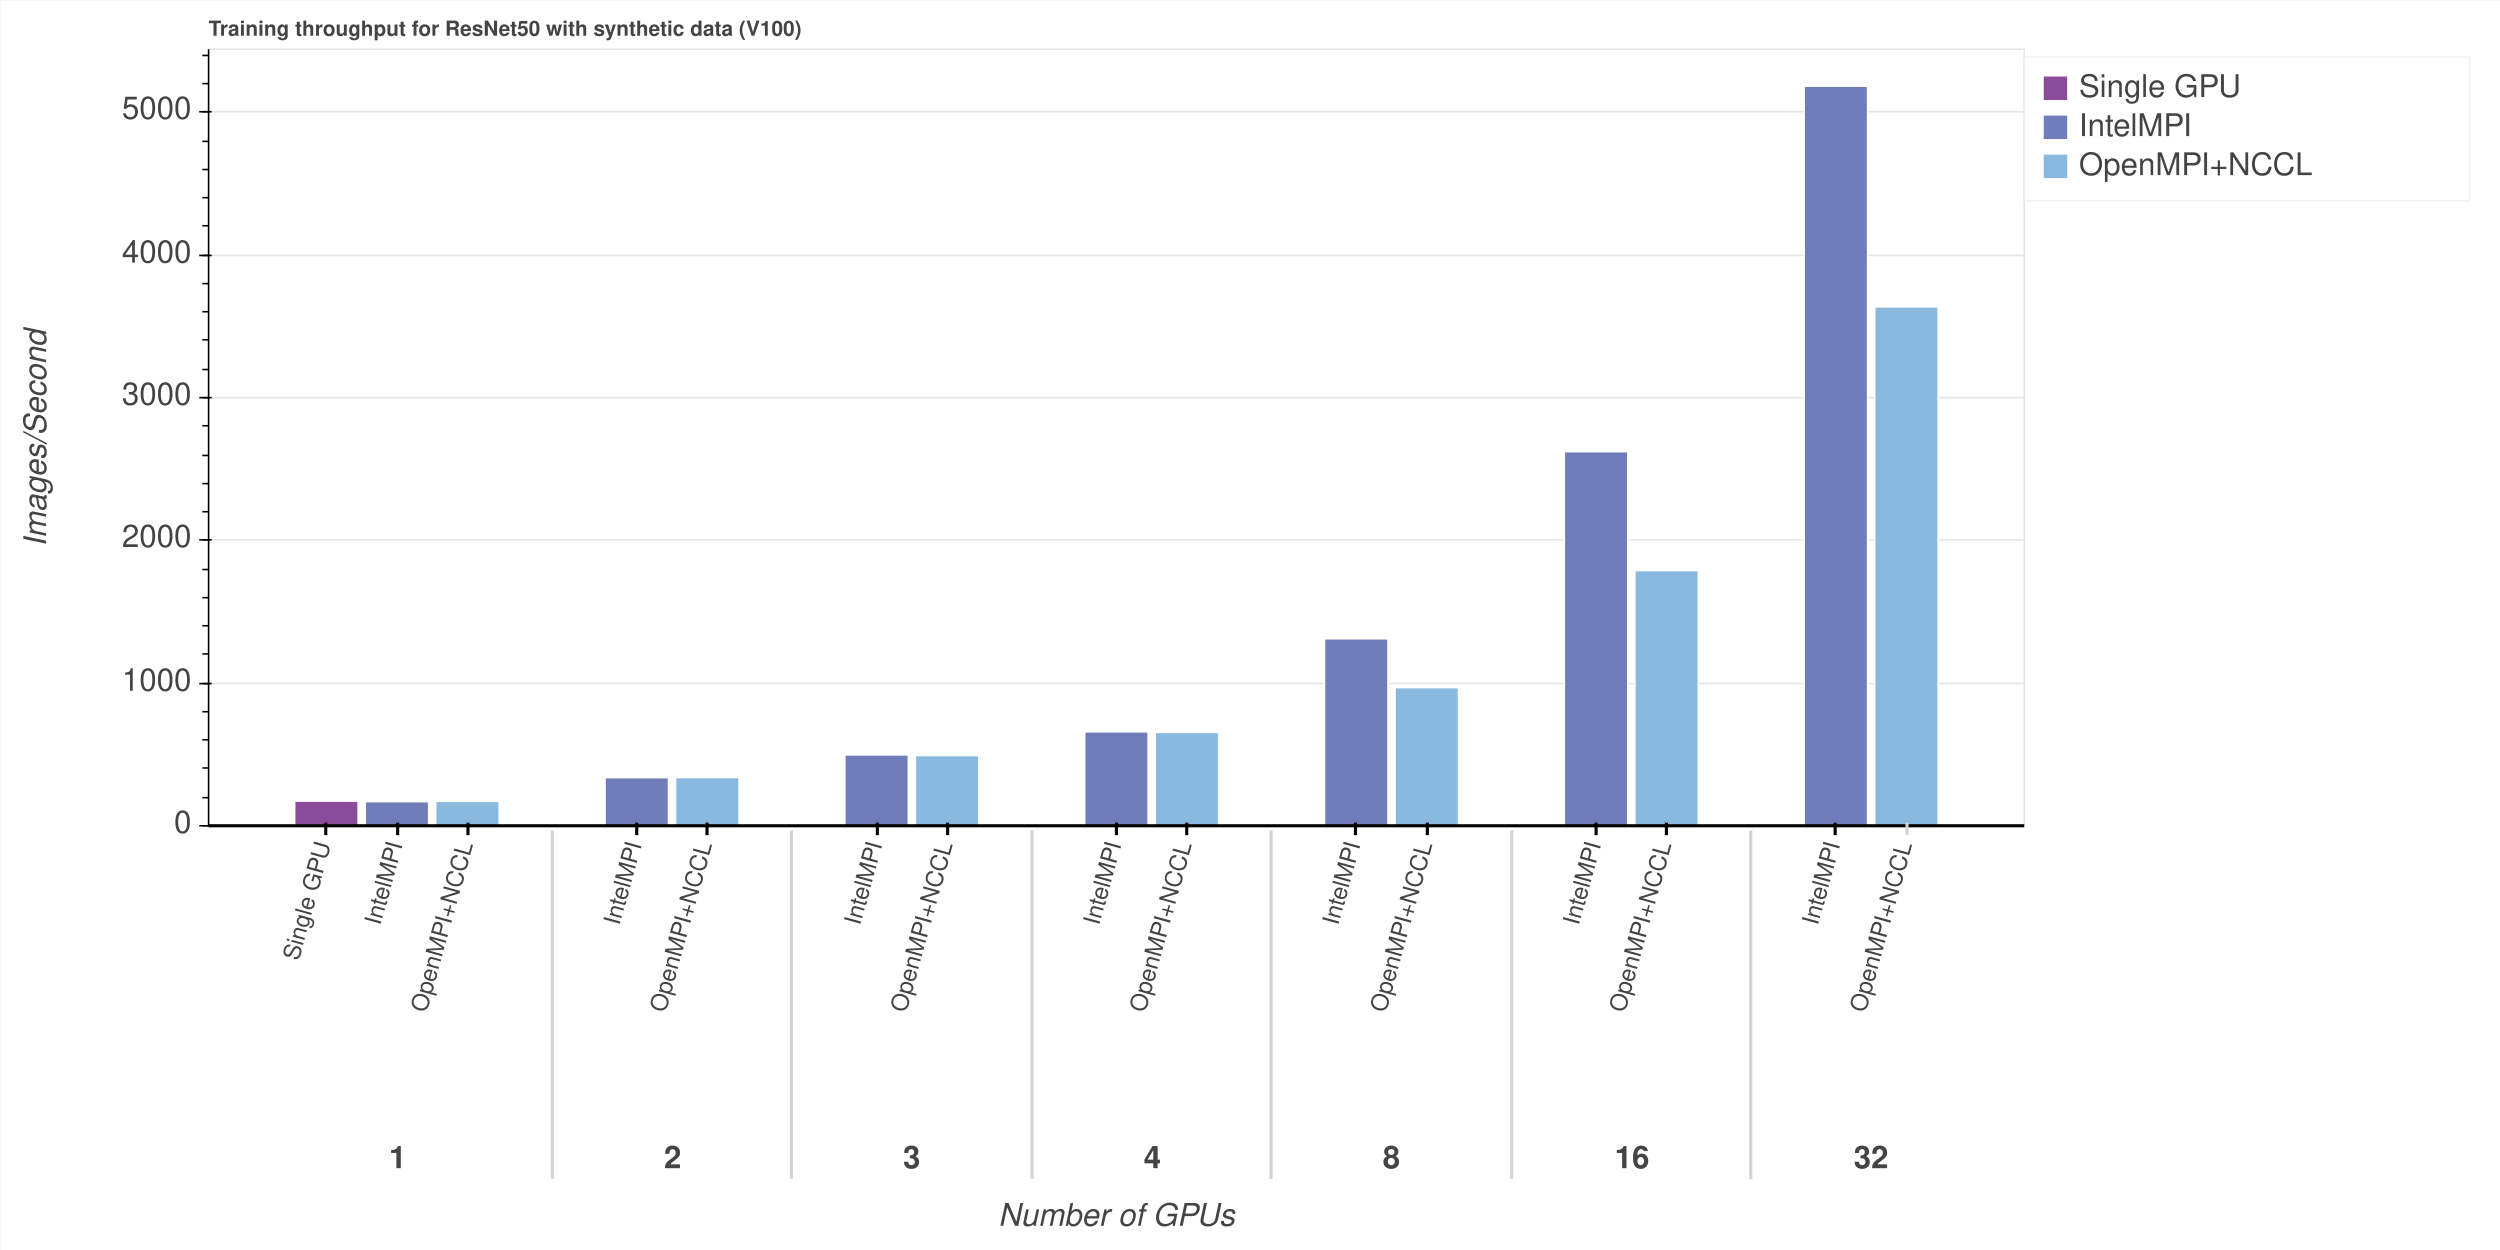
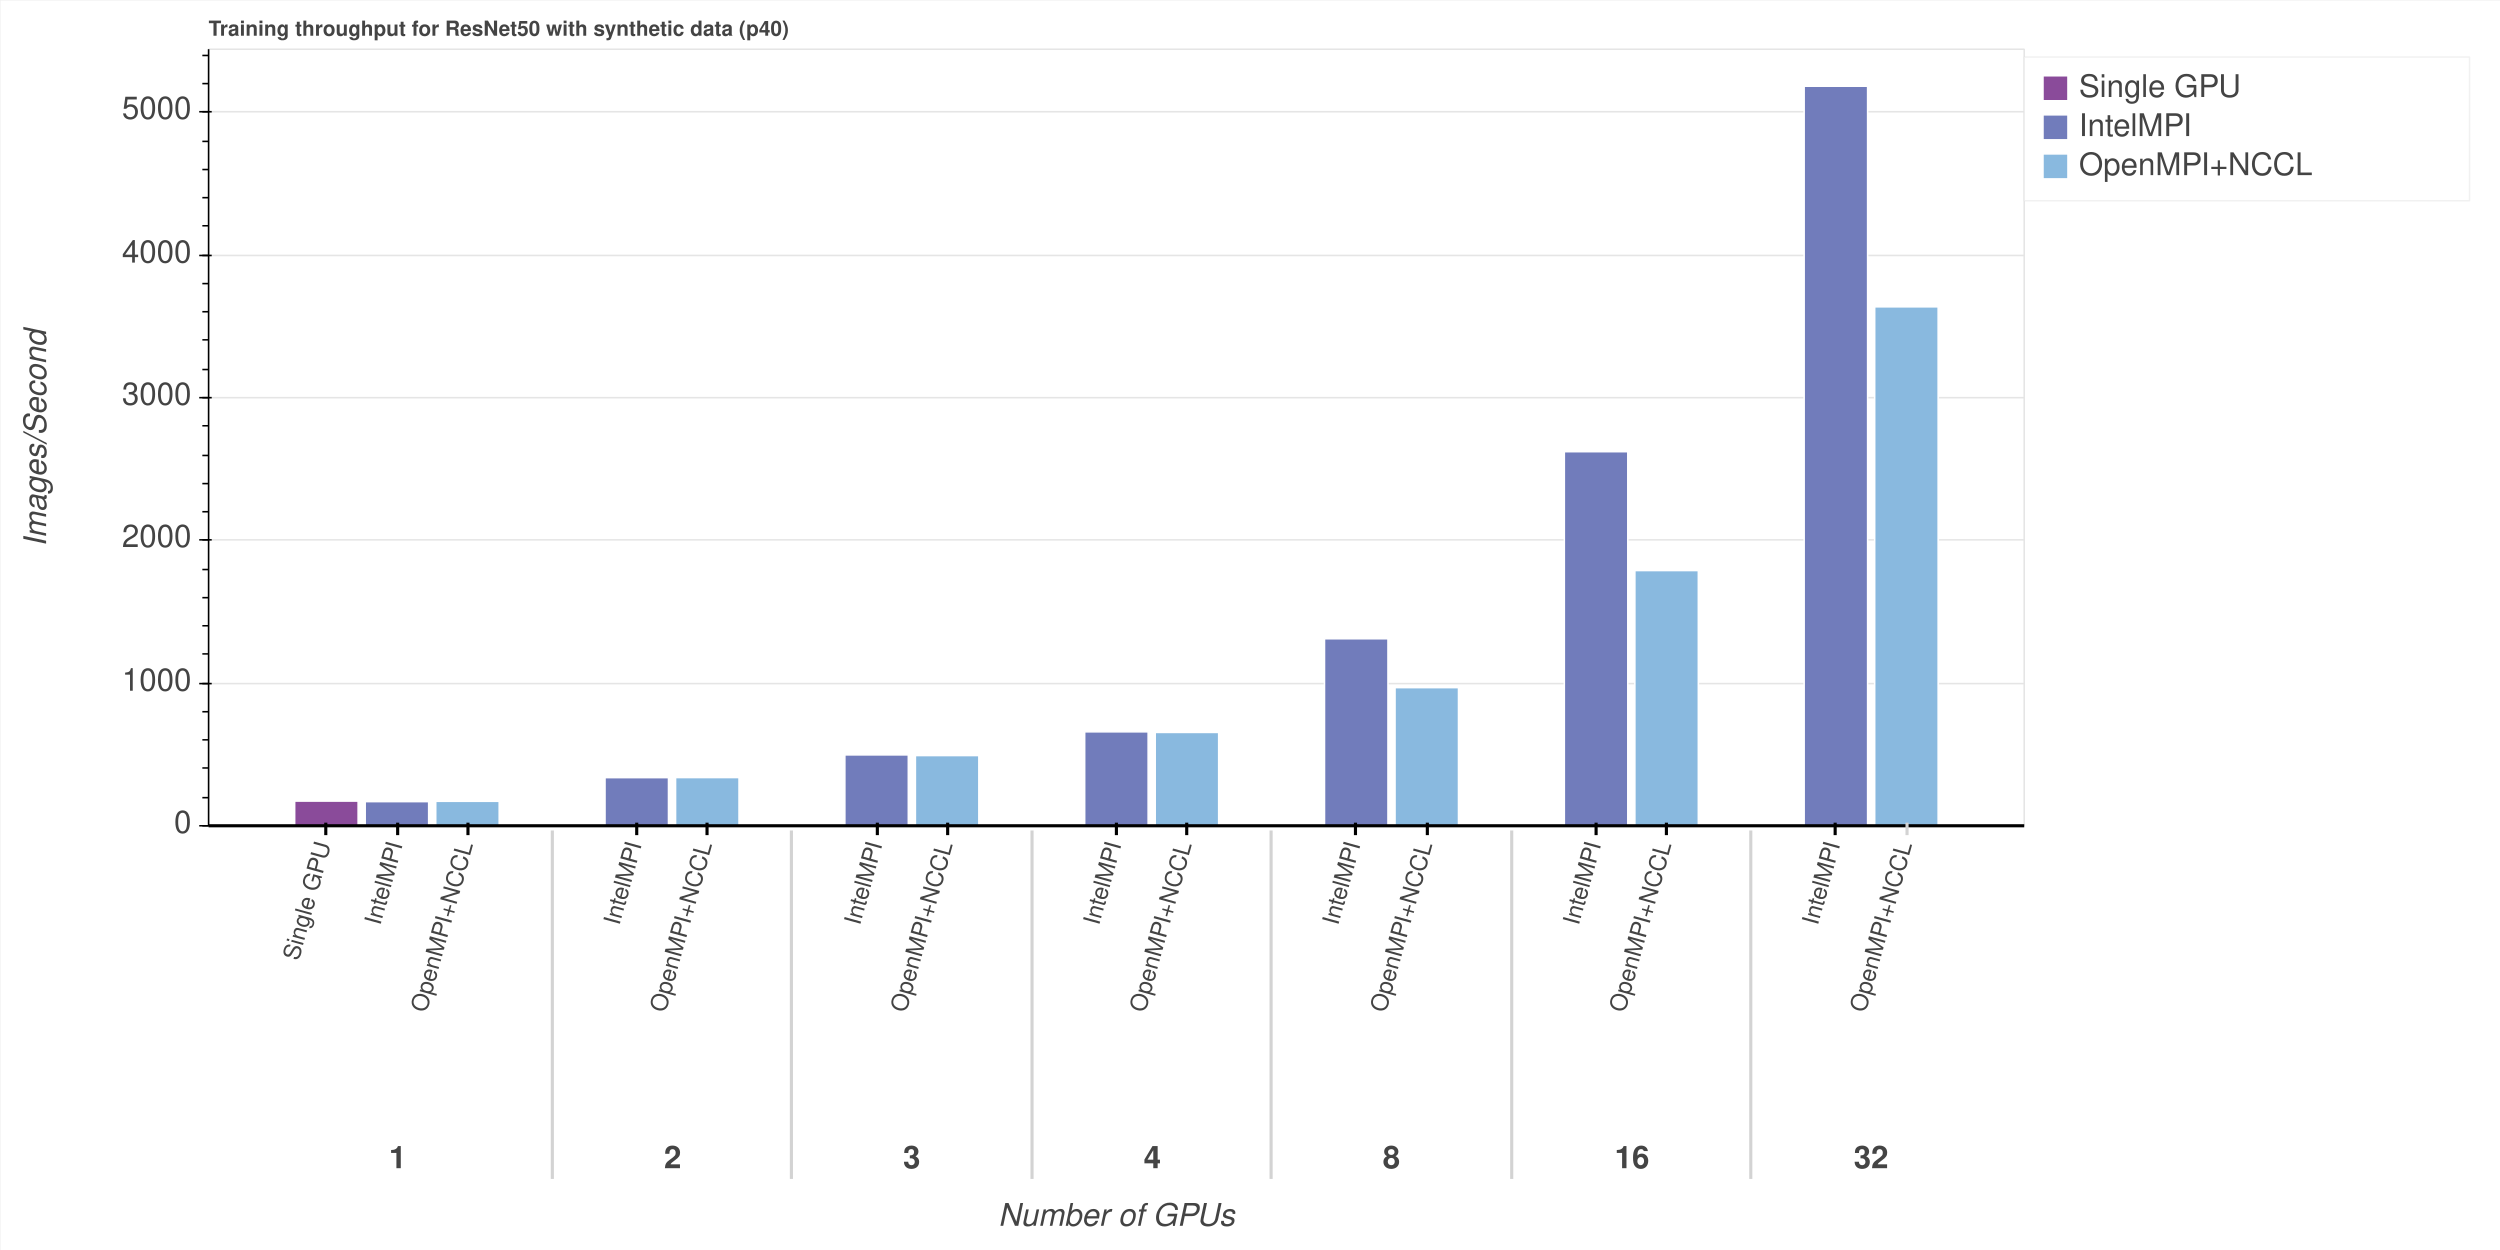
<svg xmlns="http://www.w3.org/2000/svg" version="1.1" width="1600" height="800" style="width: 1600px; height: 800px;">
  <defs>
-     <clipPath id="hrXSCAgmFxgM">
+     <clipPath id="xzSnudZKCJlT">
      <path fill="none" stroke="none" d=" M 133 31 L 1295 31 L 1295 528 L 133 528 L 133 31 Z" />
    </clipPath>
-     <clipPath id="NzPxHIeaJFVc">
+     <clipPath id="EwXMpZdWrRbw">
      <path fill="none" stroke="none" d=" M 133 31 L 1295 31 L 1295 528 L 133 528 L 133 31 Z" />
    </clipPath>
  </defs>
  <g>
    <g />
    <g />
    <g />
    <g transform="scale(1,1) translate(0.5,0.5)">
      <rect fill="#FFFFFF" stroke="none" x="0" y="0" width="1600" height="800" />
      <rect fill="#ffffff" stroke="none" x="0" y="0" width="1600" height="800" />
      <rect fill="#FFFFFF" stroke="none" x="133" y="31" width="1162" height="497" />
      <rect fill="#ffffff" stroke="none" x="133" y="31" width="1162" height="497" />
      <g>
        <rect fill="none" stroke="#e5e5e5" x="133" y="31" width="1162" height="497" stroke-linejoin="bevel" stroke-miterlimit="10" />
      </g>
-       <g clip-path="url(#hrXSCAgmFxgM)">
+       <g clip-path="url(#xzSnudZKCJlT)">
        <g>
          <g />
          <g>
            <path fill="none" stroke="#e5e5e5" paint-order="fill stroke markers" d=" M 133 437 L 1295 437" stroke-linejoin="bevel" stroke-miterlimit="10" />
            <path fill="none" stroke="#e5e5e5" paint-order="fill stroke markers" d=" M 133 345 L 1295 345" stroke-linejoin="bevel" stroke-miterlimit="10" />
            <path fill="none" stroke="#e5e5e5" paint-order="fill stroke markers" d=" M 133 254 L 1295 254" stroke-linejoin="bevel" stroke-miterlimit="10" />
            <path fill="none" stroke="#e5e5e5" paint-order="fill stroke markers" d=" M 133 163 L 1295 163" stroke-linejoin="bevel" stroke-miterlimit="10" />
            <path fill="none" stroke="#e5e5e5" paint-order="fill stroke markers" d=" M 133 71 L 1295 71" stroke-linejoin="bevel" stroke-miterlimit="10" />
          </g>
          <g>
            <path fill="none" stroke="none" />
            <rect fill="#8a4b9a" stroke="none" x="188.075" y="512.183" width="40.629" height="15.817" />
            <path fill="none" stroke="white" paint-order="fill stroke markers" d=" M 188.075 512.183 L 228.705 512.183 L 228.705 528 L 188.075 528 L 188.075 512.183 Z" stroke-linejoin="bevel" stroke-miterlimit="10" />
            <rect fill="#717cbb" stroke="none" x="233.219" y="512.552" width="40.629" height="15.448" />
            <path fill="none" stroke="white" paint-order="fill stroke markers" d=" M 233.219 512.552 L 273.848 512.552 L 273.848 528 L 233.219 528 L 233.219 512.552 Z" stroke-linejoin="bevel" stroke-miterlimit="10" />
            <rect fill="#89b9df" stroke="none" x="278.363" y="512.328" width="40.629" height="15.672" />
            <path fill="none" stroke="white" paint-order="fill stroke markers" d=" M 278.363 512.328 L 318.992 512.328 L 318.992 528 L 278.363 528 L 278.363 512.328 Z" stroke-linejoin="bevel" stroke-miterlimit="10" />
            <rect fill="#717cbb" stroke="none" x="386.708" y="497.193" width="40.629" height="30.807" />
            <path fill="none" stroke="white" paint-order="fill stroke markers" d=" M 386.708 497.193 L 427.337 497.193 L 427.337 528 L 386.708 528 L 386.708 497.193 Z" stroke-linejoin="bevel" stroke-miterlimit="10" />
            <rect fill="#89b9df" stroke="none" x="431.852" y="497.126" width="40.629" height="30.874" />
            <path fill="none" stroke="white" paint-order="fill stroke markers" d=" M 431.852 497.126 L 472.481 497.126 L 472.481 528 L 431.852 528 L 431.852 497.126 Z" stroke-linejoin="bevel" stroke-miterlimit="10" />
            <rect fill="#717cbb" stroke="none" x="540.197" y="482.648" width="40.629" height="45.352" />
            <path fill="none" stroke="white" paint-order="fill stroke markers" d=" M 540.197 482.648 L 580.826 482.648 L 580.826 528 L 540.197 528 L 540.197 482.648 Z" stroke-linejoin="bevel" stroke-miterlimit="10" />
            <rect fill="#89b9df" stroke="none" x="585.34" y="483.032" width="40.629" height="44.968" />
            <path fill="none" stroke="white" paint-order="fill stroke markers" d=" M 585.34 483.032 L 625.97 483.032 L 625.97 528 L 585.34 528 L 585.34 483.032 Z" stroke-linejoin="bevel" stroke-miterlimit="10" />
            <rect fill="#717cbb" stroke="none" x="693.685" y="467.866" width="40.629" height="60.134" />
            <path fill="none" stroke="white" paint-order="fill stroke markers" d=" M 693.685 467.866 L 734.315 467.866 L 734.315 528 L 693.685 528 L 693.685 467.866 Z" stroke-linejoin="bevel" stroke-miterlimit="10" />
            <rect fill="#89b9df" stroke="none" x="738.829" y="468.246" width="40.629" height="59.754" />
            <path fill="none" stroke="white" paint-order="fill stroke markers" d=" M 738.829 468.246 L 779.458 468.246 L 779.458 528 L 738.829 528 L 738.829 468.246 Z" stroke-linejoin="bevel" stroke-miterlimit="10" />
            <rect fill="#717cbb" stroke="none" x="847.174" y="408.319" width="40.629" height="119.681" />
            <path fill="none" stroke="white" paint-order="fill stroke markers" d=" M 847.174 408.319 L 887.803 408.319 L 887.803 528 L 847.174 528 L 847.174 408.319 Z" stroke-linejoin="bevel" stroke-miterlimit="10" />
            <rect fill="#89b9df" stroke="none" x="892.318" y="439.584" width="40.629" height="88.416" />
            <path fill="none" stroke="white" paint-order="fill stroke markers" d=" M 892.318 439.584 L 932.947 439.584 L 932.947 528 L 892.318 528 L 892.318 439.584 Z" stroke-linejoin="bevel" stroke-miterlimit="10" />
            <rect fill="#717cbb" stroke="none" x="1000.663" y="288.564" width="40.629" height="239.436" />
            <path fill="none" stroke="white" paint-order="fill stroke markers" d=" M 1000.663 288.564 L 1041.292 288.564 L 1041.292 528 L 1000.663 528 L 1000.663 288.564 Z" stroke-linejoin="bevel" stroke-miterlimit="10" />
            <rect fill="#89b9df" stroke="none" x="1045.807" y="364.673" width="40.629" height="163.327" />
            <path fill="none" stroke="white" paint-order="fill stroke markers" d=" M 1045.807 364.673 L 1086.436 364.673 L 1086.436 528 L 1045.807 528 L 1045.807 364.673 Z" stroke-linejoin="bevel" stroke-miterlimit="10" />
            <rect fill="#717cbb" stroke="none" x="1154.152" y="54.667" width="40.629" height="473.333" />
            <path fill="none" stroke="white" paint-order="fill stroke markers" d=" M 1154.152 54.667 L 1194.781 54.667 L 1194.781 528 L 1154.152 528 L 1154.152 54.667 Z" stroke-linejoin="bevel" stroke-miterlimit="10" />
            <rect fill="#89b9df" stroke="none" x="1199.295" y="195.848" width="40.629" height="332.152" />
            <path fill="none" stroke="white" paint-order="fill stroke markers" d=" M 1199.295 195.848 L 1239.925 195.848 L 1239.925 528 L 1199.295 528 L 1199.295 195.848 Z" stroke-linejoin="bevel" stroke-miterlimit="10" />
          </g>
        </g>
      </g>
-       <g clip-path="url(#NzPxHIeaJFVc)">
+       <g clip-path="url(#EwXMpZdWrRbw)">
        <g />
      </g>
      <g>
        <g fill="#444444" stroke="lightgrey" stroke-linejoin="bevel" stroke-miterlimit="10" stroke-width="2">
          <path fill="none" stroke="black" paint-order="fill stroke markers" d=" M 133 528 L 1295 528" stroke-linejoin="bevel" stroke-miterlimit="10" />
          <path fill="none" stroke="black" paint-order="fill stroke markers" d=" M 208 534 L 208 526" stroke-linejoin="bevel" stroke-miterlimit="10" />
          <path fill="none" stroke="black" paint-order="fill stroke markers" d=" M 254 534 L 254 526" stroke-linejoin="bevel" stroke-miterlimit="10" />
          <path fill="none" stroke="black" paint-order="fill stroke markers" d=" M 299 534 L 299 526" stroke-linejoin="bevel" stroke-miterlimit="10" />
          <path fill="none" stroke="black" paint-order="fill stroke markers" d=" M 407 534 L 407 526" stroke-linejoin="bevel" stroke-miterlimit="10" />
          <path fill="none" stroke="black" paint-order="fill stroke markers" d=" M 452 534 L 452 526" stroke-linejoin="bevel" stroke-miterlimit="10" />
          <path fill="none" stroke="black" paint-order="fill stroke markers" d=" M 561 534 L 561 526" stroke-linejoin="bevel" stroke-miterlimit="10" />
          <path fill="none" stroke="black" paint-order="fill stroke markers" d=" M 606 534 L 606 526" stroke-linejoin="bevel" stroke-miterlimit="10" />
          <path fill="none" stroke="black" paint-order="fill stroke markers" d=" M 714 534 L 714 526" stroke-linejoin="bevel" stroke-miterlimit="10" />
          <path fill="none" stroke="black" paint-order="fill stroke markers" d=" M 759 534 L 759 526" stroke-linejoin="bevel" stroke-miterlimit="10" />
          <path fill="none" stroke="black" paint-order="fill stroke markers" d=" M 867 534 L 867 526" stroke-linejoin="bevel" stroke-miterlimit="10" />
          <path fill="none" stroke="black" paint-order="fill stroke markers" d=" M 913 534 L 913 526" stroke-linejoin="bevel" stroke-miterlimit="10" />
          <path fill="none" stroke="black" paint-order="fill stroke markers" d=" M 1021 534 L 1021 526" stroke-linejoin="bevel" stroke-miterlimit="10" />
          <path fill="none" stroke="black" paint-order="fill stroke markers" d=" M 1066 534 L 1066 526" stroke-linejoin="bevel" stroke-miterlimit="10" />
          <path fill="none" stroke="black" paint-order="fill stroke markers" d=" M 1174 534 L 1174 526" stroke-linejoin="bevel" stroke-miterlimit="10" />
          <path fill="" stroke="" paint-order="fill stroke markers" d=" M 1220 534 L 1220 526" stroke-linejoin="bevel" stroke-miterlimit="10" />
          <g transform="translate(208,539) rotate(-74.48451,0,0)">
            <text fill="" stroke="none" font-family="helvetica" font-size="15px" font-style="normal" font-weight="normal" text-decoration="normal" x="0" y="0" text-anchor="end" dominant-baseline="central">Single GPU</text>
            <g transform="rotate(74.48451,0,0) translate(-208,-539) translate(254,539) rotate(-74.48451,0,0)">
              <text fill="" stroke="none" font-family="helvetica" font-size="15px" font-style="normal" font-weight="normal" text-decoration="normal" x="0" y="0" text-anchor="end" dominant-baseline="central">IntelMPI</text>
              <g transform="rotate(74.48451,0,0) translate(-254,-539) translate(299,539) rotate(-74.48451,0,0)">
                <text fill="" stroke="none" font-family="helvetica" font-size="15px" font-style="normal" font-weight="normal" text-decoration="normal" x="0" y="0" text-anchor="end" dominant-baseline="central">OpenMPI+NCCL</text>
                <g transform="rotate(74.48451,0,0) translate(-299,-539) translate(407,539) rotate(-74.48451,0,0)">
                  <text fill="" stroke="none" font-family="helvetica" font-size="15px" font-style="normal" font-weight="normal" text-decoration="normal" x="0" y="0" text-anchor="end" dominant-baseline="central">IntelMPI</text>
                  <g transform="rotate(74.48451,0,0) translate(-407,-539) translate(452,539) rotate(-74.48451,0,0)">
                    <text fill="" stroke="none" font-family="helvetica" font-size="15px" font-style="normal" font-weight="normal" text-decoration="normal" x="0" y="0" text-anchor="end" dominant-baseline="central">OpenMPI+NCCL</text>
                    <g transform="rotate(74.48451,0,0) translate(-452,-539) translate(561,539) rotate(-74.48451,0,0)">
                      <text fill="" stroke="none" font-family="helvetica" font-size="15px" font-style="normal" font-weight="normal" text-decoration="normal" x="0" y="0" text-anchor="end" dominant-baseline="central">IntelMPI</text>
                      <g transform="rotate(74.48451,0,0) translate(-561,-539) translate(606,539) rotate(-74.48451,0,0)">
                        <text fill="" stroke="none" font-family="helvetica" font-size="15px" font-style="normal" font-weight="normal" text-decoration="normal" x="0" y="0" text-anchor="end" dominant-baseline="central">OpenMPI+NCCL</text>
                        <g transform="rotate(74.48451,0,0) translate(-606,-539) translate(714,539) rotate(-74.48451,0,0)">
                          <text fill="" stroke="none" font-family="helvetica" font-size="15px" font-style="normal" font-weight="normal" text-decoration="normal" x="0" y="0" text-anchor="end" dominant-baseline="central">IntelMPI</text>
                          <g transform="rotate(74.48451,0,0) translate(-714,-539) translate(759,539) rotate(-74.48451,0,0)">
                            <text fill="" stroke="none" font-family="helvetica" font-size="15px" font-style="normal" font-weight="normal" text-decoration="normal" x="0" y="0" text-anchor="end" dominant-baseline="central">OpenMPI+NCCL</text>
                            <g transform="rotate(74.48451,0,0) translate(-759,-539) translate(867,539) rotate(-74.48451,0,0)">
                              <text fill="" stroke="none" font-family="helvetica" font-size="15px" font-style="normal" font-weight="normal" text-decoration="normal" x="0" y="0" text-anchor="end" dominant-baseline="central">IntelMPI</text>
                              <g transform="rotate(74.48451,0,0) translate(-867,-539) translate(913,539) rotate(-74.48451,0,0)">
                                <text fill="" stroke="none" font-family="helvetica" font-size="15px" font-style="normal" font-weight="normal" text-decoration="normal" x="0" y="0" text-anchor="end" dominant-baseline="central">OpenMPI+NCCL</text>
                                <g transform="rotate(74.48451,0,0) translate(-913,-539) translate(1021,539) rotate(-74.48451,0,0)">
                                  <text fill="" stroke="none" font-family="helvetica" font-size="15px" font-style="normal" font-weight="normal" text-decoration="normal" x="0" y="0" text-anchor="end" dominant-baseline="central">IntelMPI</text>
                                  <g transform="rotate(74.48451,0,0) translate(-1021,-539) translate(1066,539) rotate(-74.48451,0,0)">
                                    <text fill="" stroke="none" font-family="helvetica" font-size="15px" font-style="normal" font-weight="normal" text-decoration="normal" x="0" y="0" text-anchor="end" dominant-baseline="central">OpenMPI+NCCL</text>
                                    <g transform="rotate(74.48451,0,0) translate(-1066,-539) translate(1174,539) rotate(-74.48451,0,0)">
                                      <text fill="" stroke="none" font-family="helvetica" font-size="15px" font-style="normal" font-weight="normal" text-decoration="normal" x="0" y="0" text-anchor="end" dominant-baseline="central">IntelMPI</text>
                                      <g transform="rotate(74.48451,0,0) translate(-1174,-539) translate(1220,539) rotate(-74.48451,0,0)">
                                        <text fill="" stroke="none" font-family="helvetica" font-size="15px" font-style="normal" font-weight="normal" text-decoration="normal" x="0" y="0" text-anchor="end" dominant-baseline="central">OpenMPI+NCCL</text>
                                        <g transform="rotate(74.48451,0,0) translate(-1220,-539) translate(254,738) rotate(0,0,0)">
                                          <text fill="" stroke="none" font-family="helvetica" font-size="20px" font-style="normal" font-weight="bold" text-decoration="normal" x="0" y="0" text-anchor="middle" dominant-baseline="hanging">1</text>
                                          <g transform="rotate(0,0,0) translate(-254,-738) translate(430,738) rotate(0,0,0)">
                                            <text fill="" stroke="none" font-family="helvetica" font-size="20px" font-style="normal" font-weight="bold" text-decoration="normal" x="0" y="0" text-anchor="middle" dominant-baseline="hanging">2</text>
                                            <g transform="rotate(0,0,0) translate(-430,-738) translate(583,738) rotate(0,0,0)">
                                              <text fill="" stroke="none" font-family="helvetica" font-size="20px" font-style="normal" font-weight="bold" text-decoration="normal" x="0" y="0" text-anchor="middle" dominant-baseline="hanging">3</text>
                                              <g transform="rotate(0,0,0) translate(-583,-738) translate(737,738) rotate(0,0,0)">
                                                <text fill="" stroke="none" font-family="helvetica" font-size="20px" font-style="normal" font-weight="bold" text-decoration="normal" x="0" y="0" text-anchor="middle" dominant-baseline="hanging">4</text>
                                                <g transform="rotate(0,0,0) translate(-737,-738) translate(890,738) rotate(0,0,0)">
                                                  <text fill="" stroke="none" font-family="helvetica" font-size="20px" font-style="normal" font-weight="bold" text-decoration="normal" x="0" y="0" text-anchor="middle" dominant-baseline="hanging">8</text>
                                                  <g transform="rotate(0,0,0) translate(-890,-738) translate(1044,738) rotate(0,0,0)">
                                                    <text fill="" stroke="none" font-family="helvetica" font-size="20px" font-style="normal" font-weight="bold" text-decoration="normal" x="0" y="0" text-anchor="middle" dominant-baseline="hanging">16</text>
                                                    <g transform="rotate(0,0,0) translate(-1044,-738) translate(1197,738) rotate(0,0,0)">
                                                      <text fill="" stroke="none" font-family="helvetica" font-size="20px" font-style="normal" font-weight="bold" text-decoration="normal" x="0" y="0" text-anchor="middle" dominant-baseline="hanging">32</text>
                                                      <g transform="rotate(0,0,0) translate(-1197,-738) translate(714,771) rotate(0,0,0)">
                                                        <text fill="" stroke="none" font-family="helvetica" font-size="20px" font-style="italic" font-weight="normal" text-decoration="normal" x="0" y="0" text-anchor="middle" dominant-baseline="hanging">Number of GPUs</text>
                                                        <g transform="rotate(0,0,0) translate(-714,-771)">
                                                          <path fill="none" stroke="" paint-order="fill stroke markers" d=" M 353 754 L 353 531" />
                                                          <path fill="none" stroke="" paint-order="fill stroke markers" d=" M 506 754 L 506 531" />
                                                          <path fill="none" stroke="" paint-order="fill stroke markers" d=" M 660 754 L 660 531" />
                                                          <path fill="none" stroke="" paint-order="fill stroke markers" d=" M 813 754 L 813 531" />
                                                          <path fill="none" stroke="" paint-order="fill stroke markers" d=" M 967 754 L 967 531" />
                                                          <path fill="none" stroke="" paint-order="fill stroke markers" d=" M 1120 754 L 1120 531" />
                                                        </g>
                                                      </g>
                                                    </g>
                                                  </g>
                                                </g>
                                              </g>
                                            </g>
                                          </g>
                                        </g>
                                      </g>
                                    </g>
                                  </g>
                                </g>
                              </g>
                            </g>
                          </g>
                        </g>
                      </g>
                    </g>
                  </g>
                </g>
              </g>
            </g>
          </g>
        </g>
        <g fill="#444444">
          <path fill="none" stroke="black" paint-order="fill stroke markers" d=" M 133 528 L 133 31" stroke-linejoin="bevel" stroke-miterlimit="10" />
          <path fill="none" stroke="black" paint-order="fill stroke markers" d=" M 127 528 L 135 528" stroke-linejoin="bevel" stroke-miterlimit="10" />
          <path fill="none" stroke="black" paint-order="fill stroke markers" d=" M 127 437 L 135 437" stroke-linejoin="bevel" stroke-miterlimit="10" />
          <path fill="none" stroke="black" paint-order="fill stroke markers" d=" M 127 345 L 135 345" stroke-linejoin="bevel" stroke-miterlimit="10" />
          <path fill="none" stroke="black" paint-order="fill stroke markers" d=" M 127 254 L 135 254" stroke-linejoin="bevel" stroke-miterlimit="10" />
          <path fill="none" stroke="black" paint-order="fill stroke markers" d=" M 127 163 L 135 163" stroke-linejoin="bevel" stroke-miterlimit="10" />
          <path fill="none" stroke="black" paint-order="fill stroke markers" d=" M 127 71 L 135 71" stroke-linejoin="bevel" stroke-miterlimit="10" />
          <path fill="none" stroke="black" paint-order="fill stroke markers" d=" M 129 528 L 133 528" stroke-linejoin="bevel" stroke-miterlimit="10" />
          <path fill="none" stroke="black" paint-order="fill stroke markers" d=" M 129 510 L 133 510" stroke-linejoin="bevel" stroke-miterlimit="10" />
          <path fill="none" stroke="black" paint-order="fill stroke markers" d=" M 129 491 L 133 491" stroke-linejoin="bevel" stroke-miterlimit="10" />
          <path fill="none" stroke="black" paint-order="fill stroke markers" d=" M 129 473 L 133 473" stroke-linejoin="bevel" stroke-miterlimit="10" />
          <path fill="none" stroke="black" paint-order="fill stroke markers" d=" M 129 455 L 133 455" stroke-linejoin="bevel" stroke-miterlimit="10" />
          <path fill="none" stroke="black" paint-order="fill stroke markers" d=" M 129 437 L 133 437" stroke-linejoin="bevel" stroke-miterlimit="10" />
          <path fill="none" stroke="black" paint-order="fill stroke markers" d=" M 129 418 L 133 418" stroke-linejoin="bevel" stroke-miterlimit="10" />
          <path fill="none" stroke="black" paint-order="fill stroke markers" d=" M 129 400 L 133 400" stroke-linejoin="bevel" stroke-miterlimit="10" />
          <path fill="none" stroke="black" paint-order="fill stroke markers" d=" M 129 382 L 133 382" stroke-linejoin="bevel" stroke-miterlimit="10" />
          <path fill="none" stroke="black" paint-order="fill stroke markers" d=" M 129 364 L 133 364" stroke-linejoin="bevel" stroke-miterlimit="10" />
          <path fill="none" stroke="black" paint-order="fill stroke markers" d=" M 129 345 L 133 345" stroke-linejoin="bevel" stroke-miterlimit="10" />
          <path fill="none" stroke="black" paint-order="fill stroke markers" d=" M 129 327 L 133 327" stroke-linejoin="bevel" stroke-miterlimit="10" />
          <path fill="none" stroke="black" paint-order="fill stroke markers" d=" M 129 309 L 133 309" stroke-linejoin="bevel" stroke-miterlimit="10" />
          <path fill="none" stroke="black" paint-order="fill stroke markers" d=" M 129 291 L 133 291" stroke-linejoin="bevel" stroke-miterlimit="10" />
          <path fill="none" stroke="black" paint-order="fill stroke markers" d=" M 129 272 L 133 272" stroke-linejoin="bevel" stroke-miterlimit="10" />
          <path fill="none" stroke="black" paint-order="fill stroke markers" d=" M 129 254 L 133 254" stroke-linejoin="bevel" stroke-miterlimit="10" />
          <path fill="none" stroke="black" paint-order="fill stroke markers" d=" M 129 236 L 133 236" stroke-linejoin="bevel" stroke-miterlimit="10" />
          <path fill="none" stroke="black" paint-order="fill stroke markers" d=" M 129 217 L 133 217" stroke-linejoin="bevel" stroke-miterlimit="10" />
          <path fill="none" stroke="black" paint-order="fill stroke markers" d=" M 129 199 L 133 199" stroke-linejoin="bevel" stroke-miterlimit="10" />
          <path fill="none" stroke="black" paint-order="fill stroke markers" d=" M 129 181 L 133 181" stroke-linejoin="bevel" stroke-miterlimit="10" />
          <path fill="none" stroke="black" paint-order="fill stroke markers" d=" M 129 163 L 133 163" stroke-linejoin="bevel" stroke-miterlimit="10" />
          <path fill="none" stroke="black" paint-order="fill stroke markers" d=" M 129 144 L 133 144" stroke-linejoin="bevel" stroke-miterlimit="10" />
          <path fill="none" stroke="black" paint-order="fill stroke markers" d=" M 129 126 L 133 126" stroke-linejoin="bevel" stroke-miterlimit="10" />
          <path fill="none" stroke="black" paint-order="fill stroke markers" d=" M 129 108 L 133 108" stroke-linejoin="bevel" stroke-miterlimit="10" />
          <path fill="none" stroke="black" paint-order="fill stroke markers" d=" M 129 90 L 133 90" stroke-linejoin="bevel" stroke-miterlimit="10" />
          <path fill="none" stroke="black" paint-order="fill stroke markers" d=" M 129 71 L 133 71" stroke-linejoin="bevel" stroke-miterlimit="10" />
          <path fill="none" stroke="black" paint-order="fill stroke markers" d=" M 129 53 L 133 53" stroke-linejoin="bevel" stroke-miterlimit="10" />
          <path fill="" stroke="black" paint-order="fill stroke markers" d=" M 129 35 L 133 35" stroke-linejoin="bevel" stroke-miterlimit="10" />
          <g transform="translate(122,528) rotate(0,0,0)">
            <text fill="" stroke="none" font-family="helvetica" font-size="20px" font-style="normal" font-weight="normal" text-decoration="normal" x="0" y="0" text-anchor="end" dominant-baseline="central">0</text>
            <g transform="rotate(0,0,0) translate(-122,-528) translate(122,437) rotate(0,0,0)">
              <text fill="" stroke="none" font-family="helvetica" font-size="20px" font-style="normal" font-weight="normal" text-decoration="normal" x="0" y="0" text-anchor="end" dominant-baseline="central">1000</text>
              <g transform="rotate(0,0,0) translate(-122,-437) translate(122,345) rotate(0,0,0)">
                <text fill="" stroke="none" font-family="helvetica" font-size="20px" font-style="normal" font-weight="normal" text-decoration="normal" x="0" y="0" text-anchor="end" dominant-baseline="central">2000</text>
                <g transform="rotate(0,0,0) translate(-122,-345) translate(122,254) rotate(0,0,0)">
                  <text fill="" stroke="none" font-family="helvetica" font-size="20px" font-style="normal" font-weight="normal" text-decoration="normal" x="0" y="0" text-anchor="end" dominant-baseline="central">3000</text>
                  <g transform="rotate(0,0,0) translate(-122,-254) translate(122,163) rotate(0,0,0)">
                    <text fill="" stroke="none" font-family="helvetica" font-size="20px" font-style="normal" font-weight="normal" text-decoration="normal" x="0" y="0" text-anchor="end" dominant-baseline="central">4000</text>
                    <g transform="rotate(0,0,0) translate(-122,-163) translate(122,71) rotate(0,0,0)">
                      <text fill="" stroke="none" font-family="helvetica" font-size="20px" font-style="normal" font-weight="normal" text-decoration="normal" x="0" y="0" text-anchor="end" dominant-baseline="central">5000</text>
                      <g transform="rotate(0,0,0) translate(-122,-71) translate(29,280) rotate(-90,0,0)">
                        <text fill="" stroke="none" font-family="helvetica" font-size="20px" font-style="italic" font-weight="normal" text-decoration="normal" x="0" y="0" text-anchor="middle" dominant-baseline="alphabetic">Images/Second</text>
                        <g transform="rotate(90,0,0) translate(-29,-280)" />
                      </g>
                    </g>
                  </g>
                </g>
              </g>
            </g>
          </g>
        </g>
        <g />
        <g>
          <path fill="#ffffff" stroke="#e5e5e5" paint-order="fill stroke markers" d=" M 1295 36 L 1580 36 L 1580 128 L 1295 128 L 1295 36 Z" fill-opacity="0.95" stroke-linejoin="bevel" stroke-miterlimit="10" stroke-opacity="0.5" />
          <text fill="#444444" stroke="none" font-family="helvetica" font-size="20px" font-style="normal" font-weight="normal" text-decoration="normal" x="1330" y="57" text-anchor="start" dominant-baseline="central">Single GPU</text>
          <rect fill="#8a4b9a" stroke="none" x="1307" y="48" width="16" height="16" />
          <path fill="none" stroke="white" paint-order="fill stroke markers" d=" M 1307 48 L 1323 48 L 1323 64 L 1307 64 L 1307 48 Z" stroke-linejoin="bevel" stroke-miterlimit="10" />
          <text fill="#444444" stroke="none" font-family="helvetica" font-size="20px" font-style="normal" font-weight="normal" text-decoration="normal" x="1330" y="82" text-anchor="start" dominant-baseline="central">IntelMPI</text>
          <rect fill="#717cbb" stroke="none" x="1307" y="73" width="16" height="16" />
          <path fill="none" stroke="white" paint-order="fill stroke markers" d=" M 1307 73 L 1323 73 L 1323 89 L 1307 89 L 1307 73 Z" stroke-linejoin="bevel" stroke-miterlimit="10" />
          <text fill="#444444" stroke="none" font-family="helvetica" font-size="20px" font-style="normal" font-weight="normal" text-decoration="normal" x="1330" y="107" text-anchor="start" dominant-baseline="central">OpenMPI+NCCL</text>
          <rect fill="#89b9df" stroke="none" x="1307" y="98" width="16" height="16" />
          <path fill="none" stroke="white" paint-order="fill stroke markers" d=" M 1307 98 L 1323 98 L 1323 114 L 1307 114 L 1307 98 Z" stroke-linejoin="bevel" stroke-miterlimit="10" />
        </g>
        <g fill="#444444">
          <path fill="" stroke="none" d="" />
          <g transform="translate(133,26)">
            <path fill="none" stroke="none" />
-             <text fill="" stroke="none" font-family="helvetica" font-size="10pt" font-style="normal" font-weight="bold" text-decoration="normal" x="0" y="0" text-anchor="start" dominant-baseline="text-after-edge">Training throughput for ResNet50 with synthetic data (V100)</text>
+             <text fill="" stroke="none" font-family="helvetica" font-size="10pt" font-style="normal" font-weight="bold" text-decoration="normal" x="0" y="0" text-anchor="start" dominant-baseline="text-after-edge">Training throughput for ResNet50 with synthetic data (p40)</text>
          </g>
        </g>
      </g>
    </g>
  </g>
</svg>
